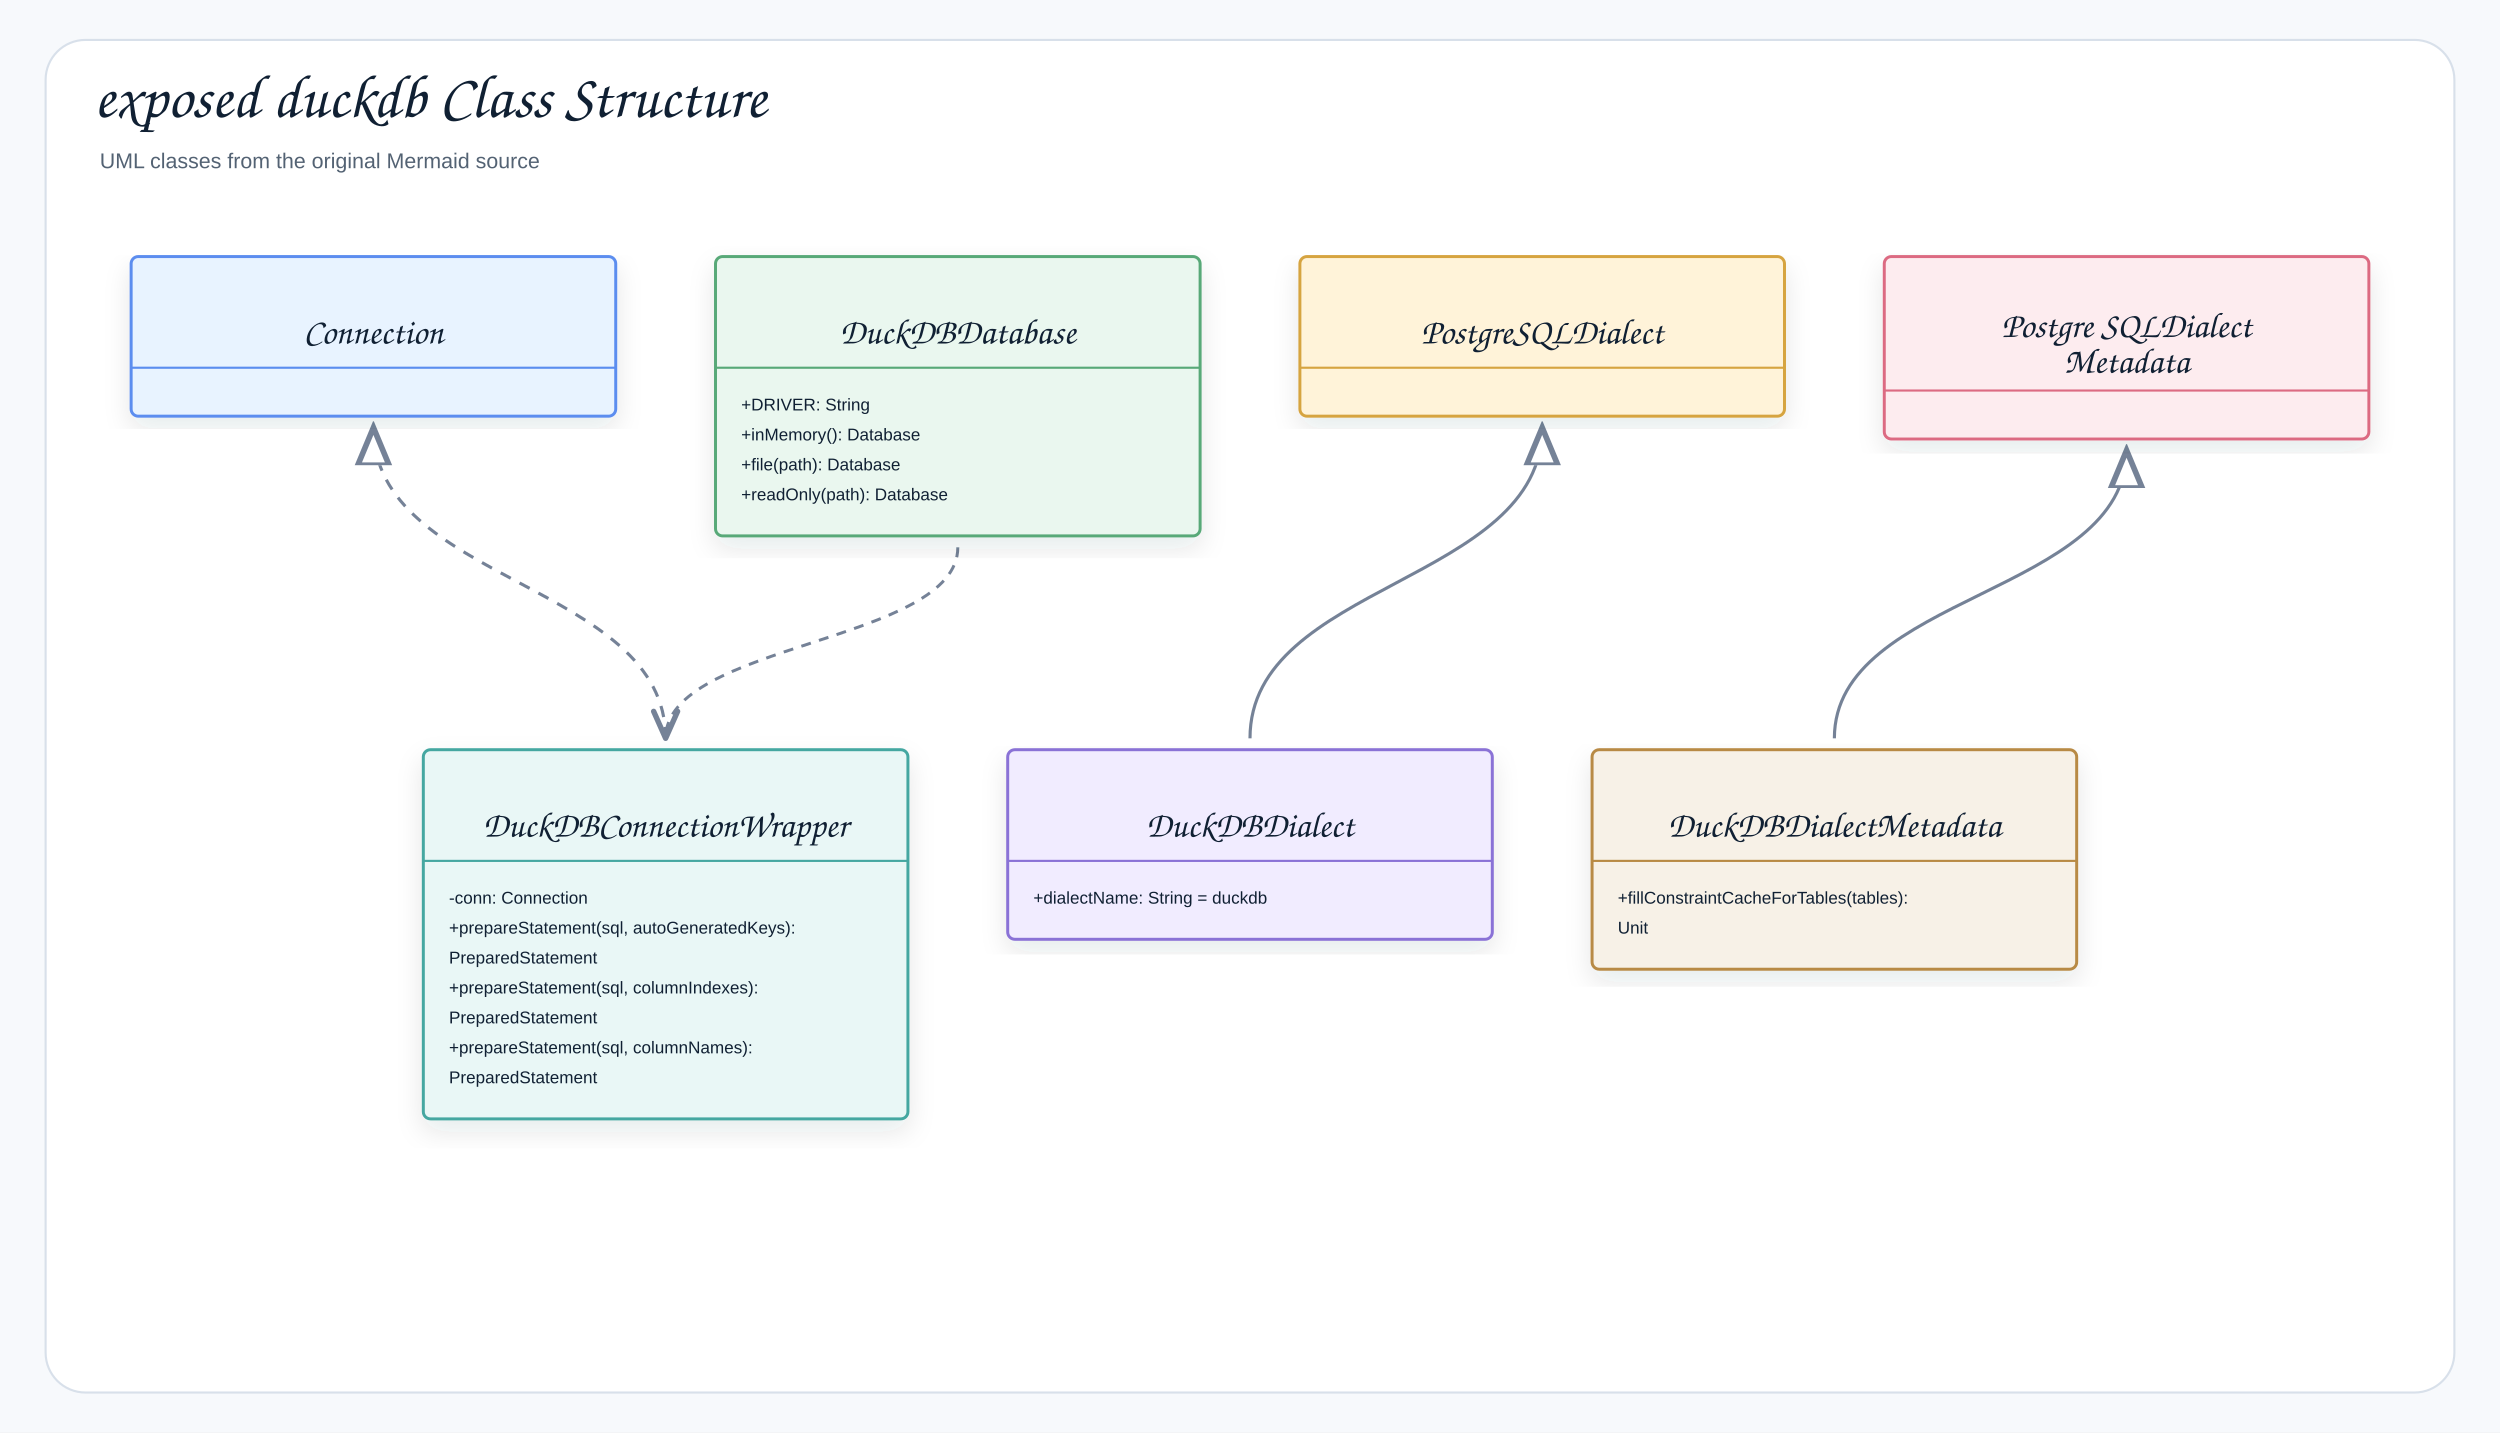
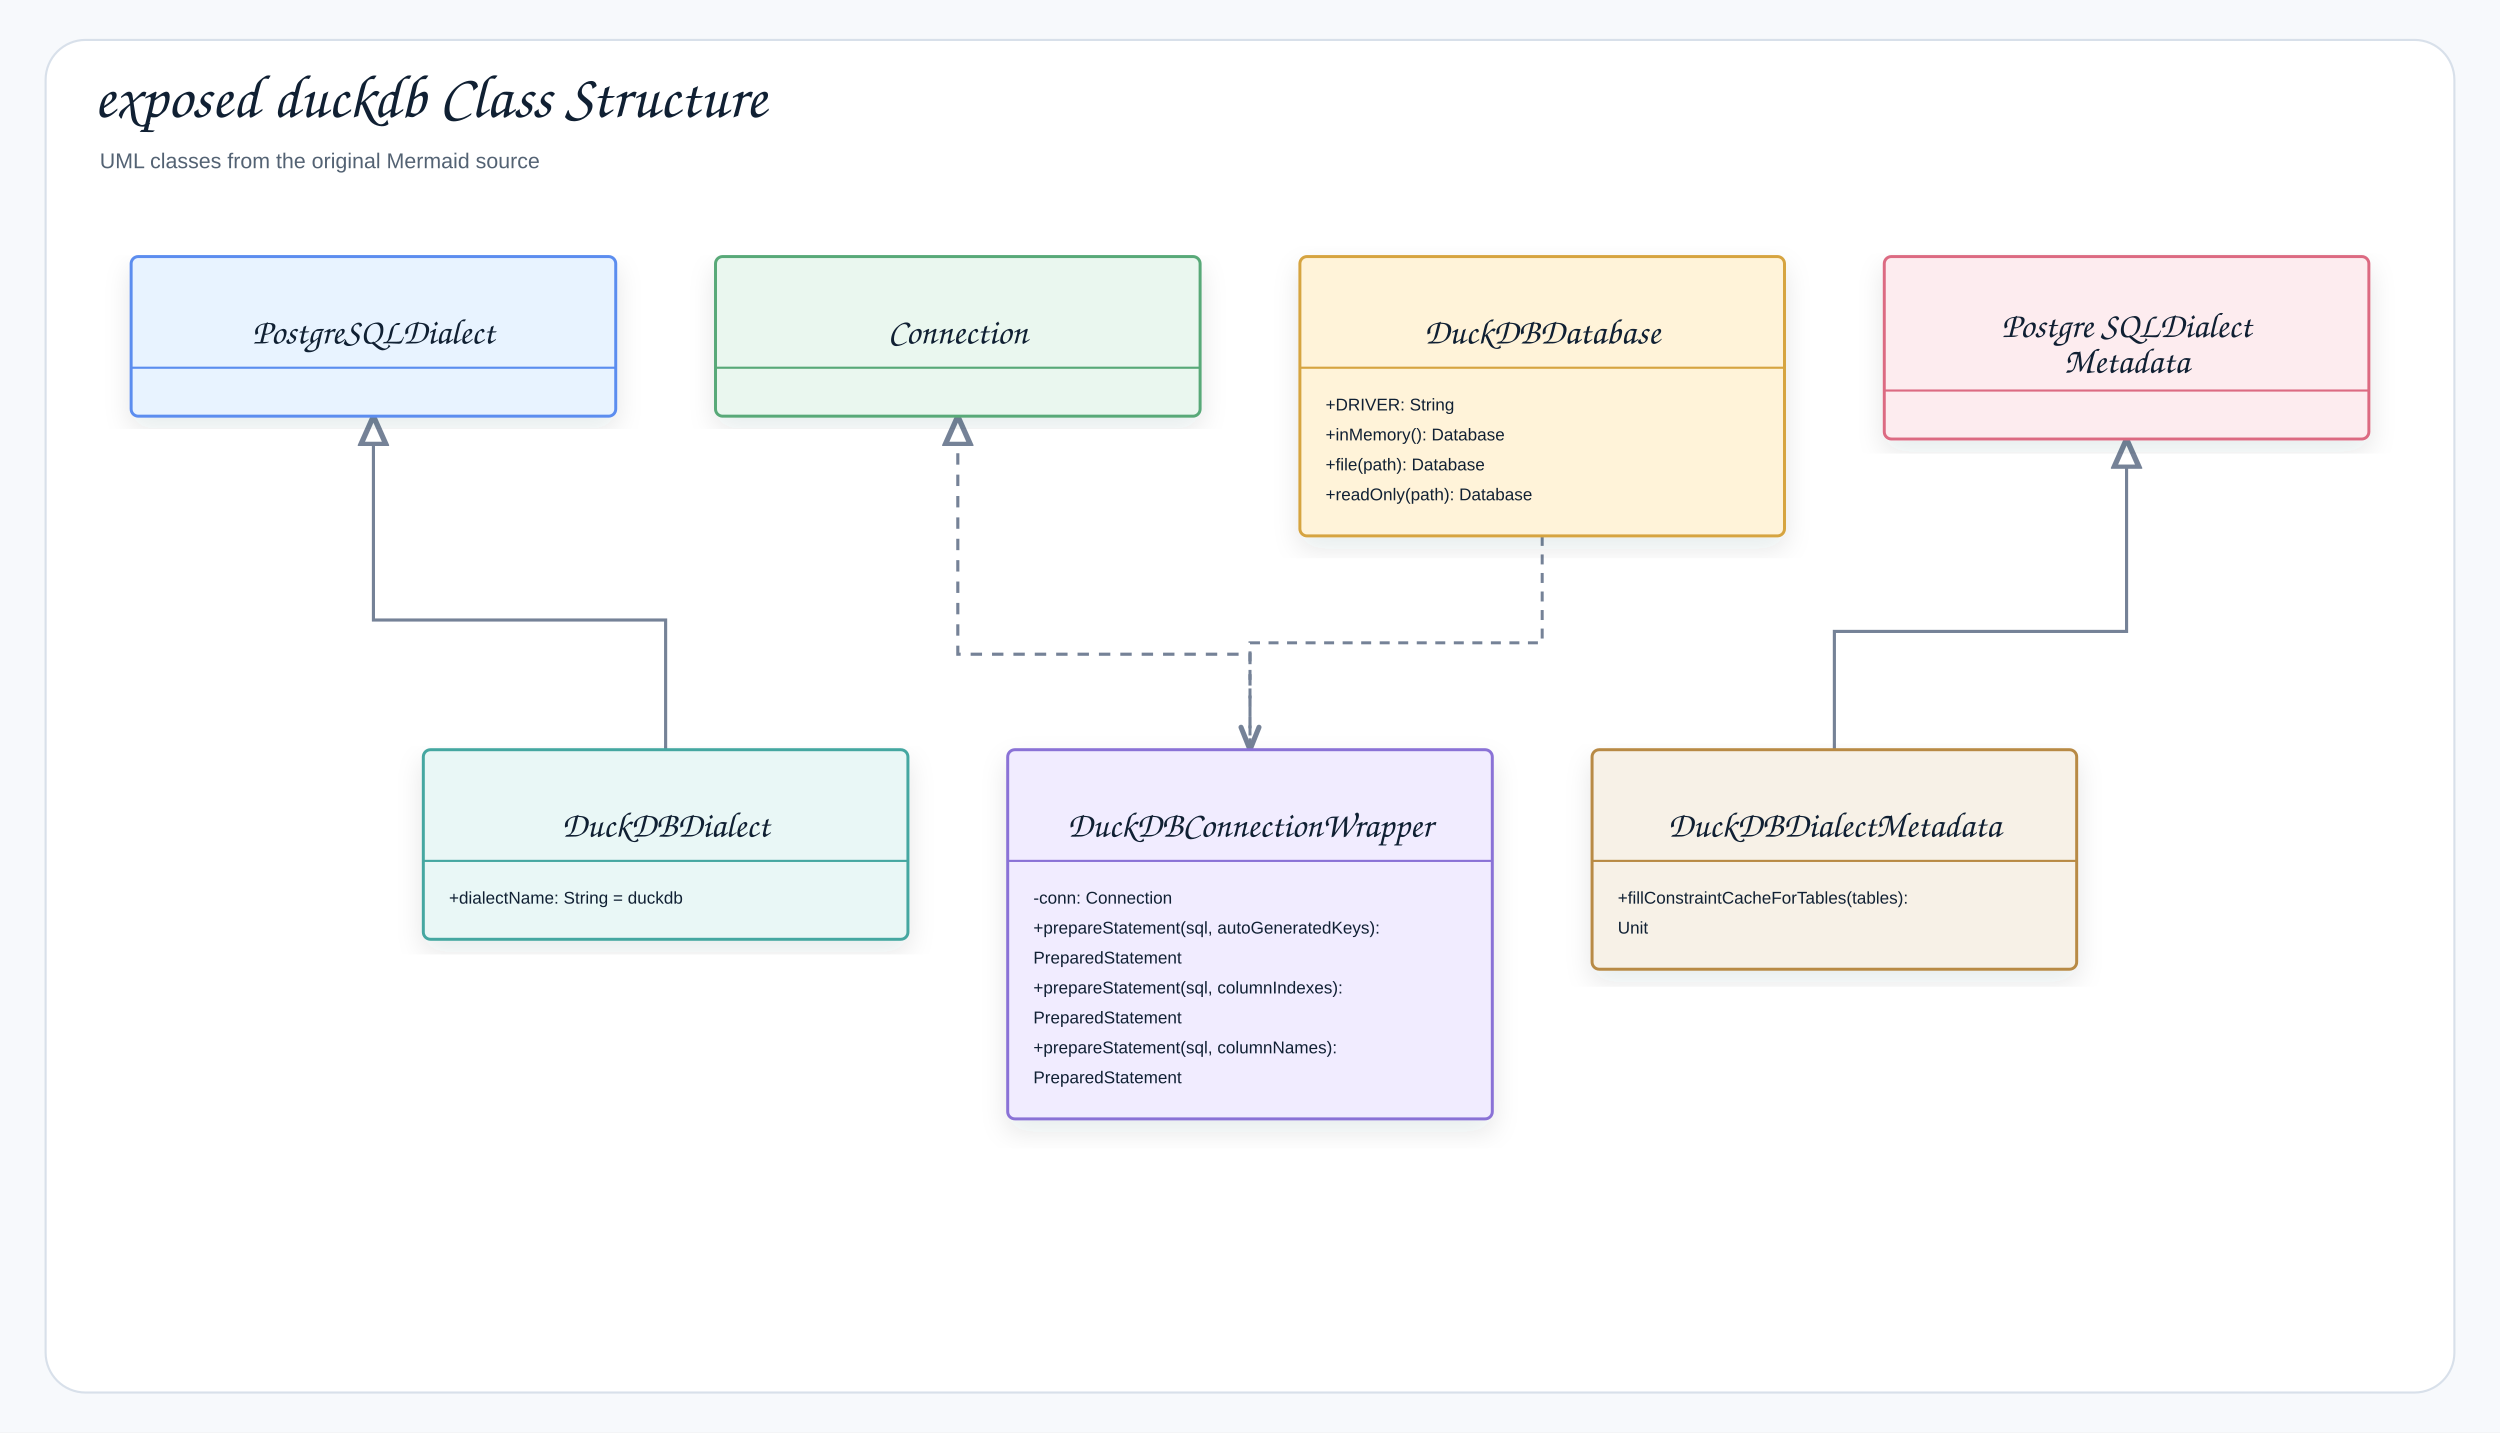
<svg xmlns="http://www.w3.org/2000/svg" width="1754" height="1005" viewBox="0 0 1754 1005" role="img" aria-label="exposed duckdb Class Structure">
  <defs>
    <filter id="shadow" x="-8%" y="-8%" width="116%" height="116%">
      <feDropShadow dx="0" dy="8" stdDeviation="9" flood-color="#1f2937" flood-opacity="0.10" />
    </filter>
-     <marker id="openArrow" markerWidth="12" markerHeight="10" refX="10" refY="5" orient="auto" markerUnits="strokeWidth">
-       <path d="M 1 1 L 10 5 L 1 9" fill="none" stroke="#758297" stroke-width="1.8" stroke-linecap="round" stroke-linejoin="round" />
+     <marker id="openArrow" markerWidth="10" markerHeight="8" refX="8.5" refY="4" orient="auto" markerUnits="strokeWidth">
+       <path d="M 1 1 L 8.5 4 L 1 7" fill="none" stroke="#758297" stroke-width="1.7" stroke-linecap="round" stroke-linejoin="round" />
    </marker>
-     <marker id="inherit" markerWidth="14" markerHeight="12" refX="12" refY="6" orient="auto" markerUnits="strokeWidth">
-       <path d="M 0 1 L 12 6 L 0 11 Z" fill="#ffffff" stroke="#758297" stroke-width="1.8" />
+     <marker id="inherit" markerWidth="11" markerHeight="10" refX="9.5" refY="5" orient="auto" markerUnits="strokeWidth">
+       <path d="M 0.5 1 L 9.5 5 L 0.5 9 Z" fill="#ffffff" stroke="#758297" stroke-width="1.7" />
    </marker>
    <style>
    .canvas{fill:#f7f9fc}.frame{fill:#fff;stroke:#d8e0ea;stroke-width:1.5}
    .title{font-family:"Architects Daughter","Comic Sans MS","Comic Sans",cursive;font-size:43px;font-weight:400;fill:#102033}
    .subtitle{font-family:"Comic Sans MS","Comic Sans","Comic Neue",Arial,sans-serif;font-size:15px;font-weight:400;fill:#536273}
    .label{font-family:"Architects Daughter","Comic Sans MS","Comic Sans",cursive;font-size:25px;font-weight:400;fill:#102033}
    .smallLabel{font-family:"Architects Daughter","Comic Sans MS","Comic Sans",cursive;font-size:21px;font-weight:400;fill:#102033}
    .mono{font-family:"Comic Sans MS","Comic Sans","Comic Neue",Arial,sans-serif;font-size:12px;font-weight:400;fill:#102033}
    .small{font-family:"Comic Sans MS","Comic Sans","Comic Neue",Arial,sans-serif;font-size:12px;font-weight:400;fill:#536273}
    .strong{font-family:"Comic Sans MS","Comic Sans","Comic Neue",Arial,sans-serif;font-size:13px;font-weight:400;fill:#102033}
    .card{stroke-width:2.1;filter:url(#shadow)}.compartment{stroke-width:1.5;fill:none}
    .line{stroke:#758297;stroke-width:2.1;fill:none;marker-end:url(#openArrow)}
    .plainLine{stroke:#758297;stroke-width:2.1;fill:none}
    .dashed{stroke:#758297;stroke-width:2.1;stroke-dasharray:7 6;fill:none;marker-end:url(#openArrow)}
    .inheritLine{stroke:#758297;stroke-width:2.2;fill:none;marker-end:url(#inherit)}
    .implLine{stroke:#758297;stroke-width:2.2;stroke-dasharray:8 7;fill:none;marker-end:url(#inherit)}
  </style>
  </defs>
  <rect class="canvas" width="1754" height="1005" />
  <rect class="frame" x="32" y="28" width="1690" height="949" rx="28" />
  <text class="title" x="66" y="82">exposed duckdb Class Structure</text>
  <text class="subtitle" x="70" y="118">UML classes from the original Mermaid source</text>
-   <path class="implLine" d="M467 518 C467 409 262 409 262 300" />
-   <path class="dashed" d="M672 384 C672 451 467 451 467 518" />
-   <path class="inheritLine" d="M1287 518 C1287 417 1492 417 1492 316" />
-   <path class="inheritLine" d="M877 518 C877 409 1082 409 1082 300" />
+   <path class="implLine" d="M877 526 L877 459 L672 459 L672 292" />
+   <path class="dashed" d="M1082 376 L1082 451 L877 451 L877 526" />
+   <path class="inheritLine" d="M1287 526 L1287 443 L1492 443 L1492 308" />
+   <path class="inheritLine" d="M467 526 L467 435 L262 435 L262 292" />
  <g transform="translate(92,180)">
    <rect class="card" x="0" y="0" width="340" height="112" rx="5" fill="#E8F3FF" stroke="#5B8DEF" />
    <line class="compartment" x1="0" y1="78" x2="340" y2="78" stroke="#5B8DEF" />
    <text class="small" x="170" y="26" text-anchor="middle" />
+     <text class="label" x="170" y="61" text-anchor="middle">PostgreSQLDialect</text>
+   </g>
+   <g transform="translate(502,180)">
+     <rect class="card" x="0" y="0" width="340" height="112" rx="5" fill="#EAF7EF" stroke="#58A978" />
+     <line class="compartment" x1="0" y1="78" x2="340" y2="78" stroke="#58A978" />
+     <text class="small" x="170" y="26" text-anchor="middle" />
    <text class="label" x="170" y="61" text-anchor="middle">Connection</text>
  </g>
-   <g transform="translate(502,180)">
-     <rect class="card" x="0" y="0" width="340" height="196" rx="5" fill="#EAF7EF" stroke="#58A978" />
-     <line class="compartment" x1="0" y1="78" x2="340" y2="78" stroke="#58A978" />
+   <g transform="translate(912,180)">
+     <rect class="card" x="0" y="0" width="340" height="196" rx="5" fill="#FFF3D9" stroke="#D6A441" />
+     <line class="compartment" x1="0" y1="78" x2="340" y2="78" stroke="#D6A441" />
    <text class="small" x="170" y="26" text-anchor="middle" />
    <text class="label" x="170" y="61" text-anchor="middle">DuckDBDatabase</text>
    <text class="mono" x="18" y="108">+DRIVER: String</text>
    <text class="mono" x="18" y="129">+inMemory(): Database</text>
    <text class="mono" x="18" y="150">+file(path): Database</text>
    <text class="mono" x="18" y="171">+readOnly(path): Database</text>
-   </g>
-   <g transform="translate(912,180)">
-     <rect class="card" x="0" y="0" width="340" height="112" rx="5" fill="#FFF3D9" stroke="#D6A441" />
-     <line class="compartment" x1="0" y1="78" x2="340" y2="78" stroke="#D6A441" />
-     <text class="small" x="170" y="26" text-anchor="middle" />
-     <text class="label" x="170" y="61" text-anchor="middle">PostgreSQLDialect</text>
  </g>
  <g transform="translate(1322,180)">
    <rect class="card" x="0" y="0" width="340" height="128" rx="5" fill="#FDECEF" stroke="#DC6B82" />
    <line class="compartment" x1="0" y1="94" x2="340" y2="94" stroke="#DC6B82" />
    <text class="small" x="170" y="26" text-anchor="middle" />
    <text class="label" x="170" y="56.5" text-anchor="middle">Postgre SQLDialect</text>
    <text class="label" x="170" y="81.5" text-anchor="middle">Metadata</text>
  </g>
  <g transform="translate(297,526)">
-     <rect class="card" x="0" y="0" width="340" height="259" rx="5" fill="#E9F7F6" stroke="#45A7A1" />
+     <rect class="card" x="0" y="0" width="340" height="133" rx="5" fill="#E9F7F6" stroke="#45A7A1" />
    <line class="compartment" x1="0" y1="78" x2="340" y2="78" stroke="#45A7A1" />
+     <text class="small" x="170" y="26" text-anchor="middle" />
+     <text class="label" x="170" y="61" text-anchor="middle">DuckDBDialect</text>
+     <text class="mono" x="18" y="108">+dialectName: String = duckdb</text>
+   </g>
+   <g transform="translate(707,526)">
+     <rect class="card" x="0" y="0" width="340" height="259" rx="5" fill="#F1ECFF" stroke="#8A72D6" />
+     <line class="compartment" x1="0" y1="78" x2="340" y2="78" stroke="#8A72D6" />
    <text class="small" x="170" y="26" text-anchor="middle" />
    <text class="label" x="170" y="61" text-anchor="middle">DuckDBConnectionWrapper</text>
    <text class="mono" x="18" y="108">-conn: Connection</text>
    <text class="mono" x="18" y="129">+prepareStatement(sql, autoGeneratedKeys):</text>
    <text class="mono" x="18" y="150">PreparedStatement</text>
    <text class="mono" x="18" y="171">+prepareStatement(sql, columnIndexes):</text>
    <text class="mono" x="18" y="192">PreparedStatement</text>
    <text class="mono" x="18" y="213">+prepareStatement(sql, columnNames):</text>
    <text class="mono" x="18" y="234">PreparedStatement</text>
  </g>
-   <g transform="translate(707,526)">
-     <rect class="card" x="0" y="0" width="340" height="133" rx="5" fill="#F1ECFF" stroke="#8A72D6" />
-     <line class="compartment" x1="0" y1="78" x2="340" y2="78" stroke="#8A72D6" />
-     <text class="small" x="170" y="26" text-anchor="middle" />
-     <text class="label" x="170" y="61" text-anchor="middle">DuckDBDialect</text>
-     <text class="mono" x="18" y="108">+dialectName: String = duckdb</text>
-   </g>
  <g transform="translate(1117,526)">
    <rect class="card" x="0" y="0" width="340" height="154" rx="5" fill="#F7F1E7" stroke="#B88A44" />
    <line class="compartment" x1="0" y1="78" x2="340" y2="78" stroke="#B88A44" />
    <text class="small" x="170" y="26" text-anchor="middle" />
    <text class="label" x="170" y="61" text-anchor="middle">DuckDBDialectMetadata</text>
    <text class="mono" x="18" y="108">+fillConstraintCacheForTables(tables):</text>
    <text class="mono" x="18" y="129">Unit</text>
  </g>
</svg>
